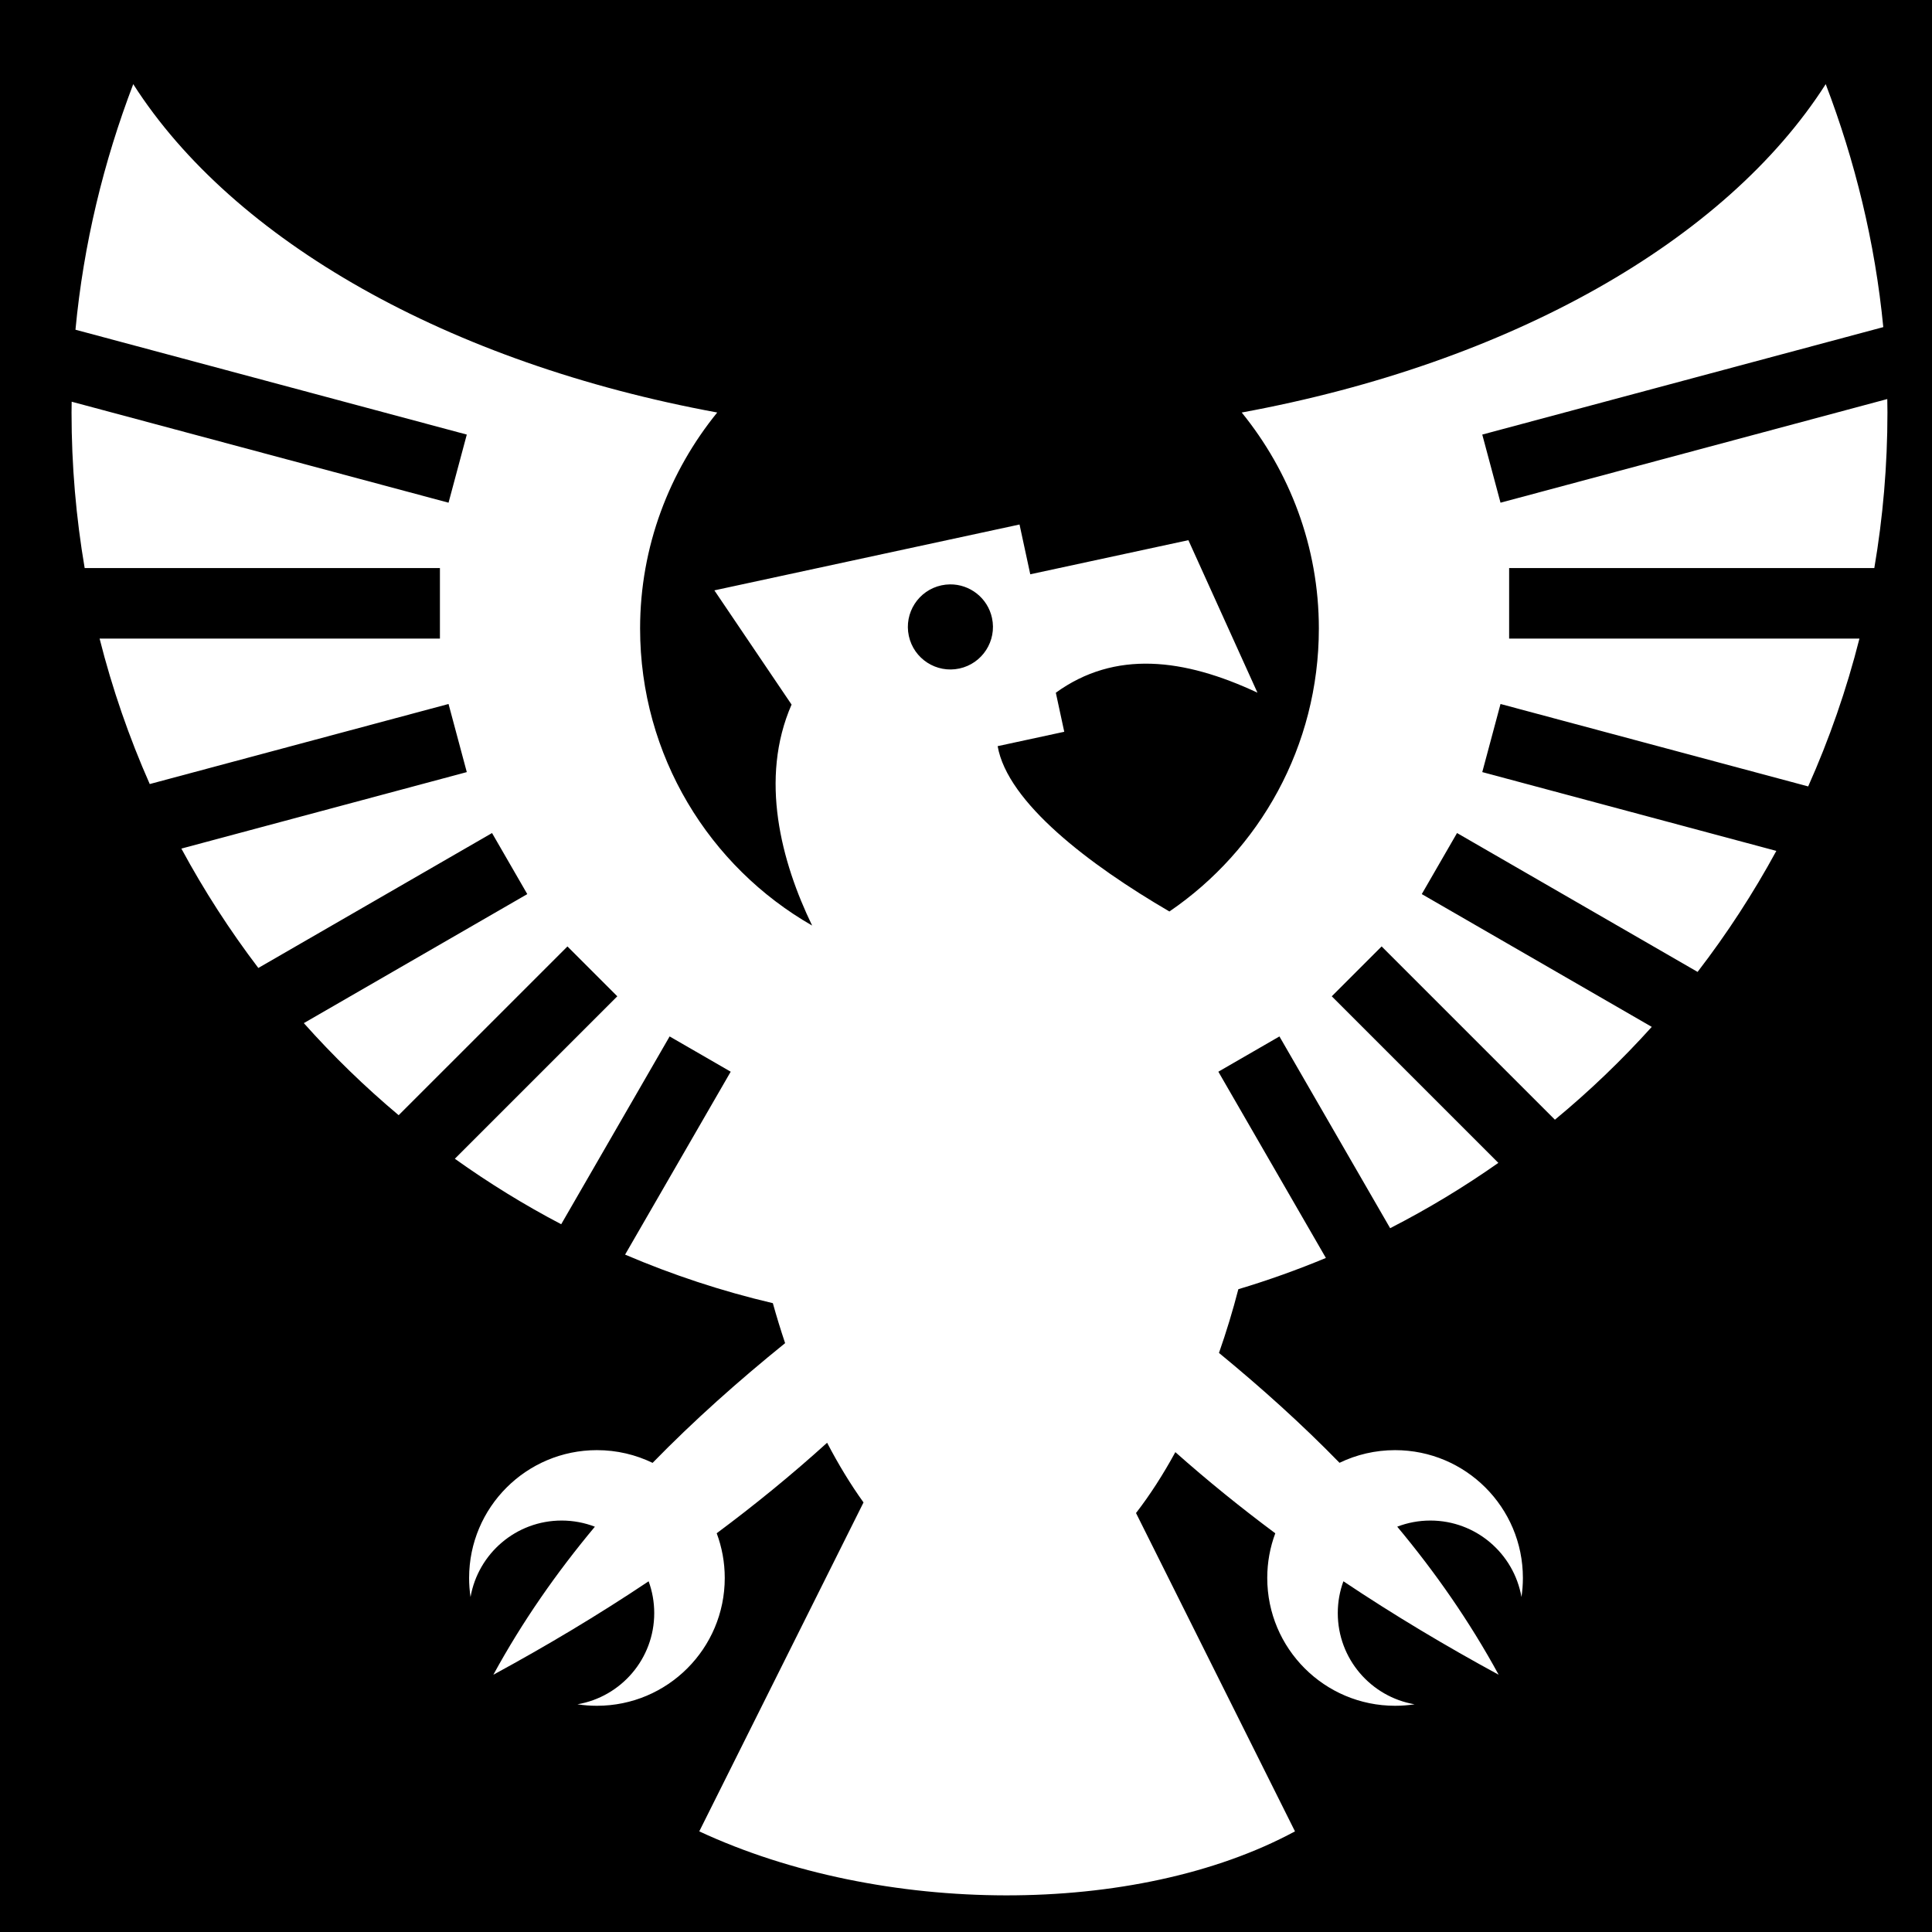
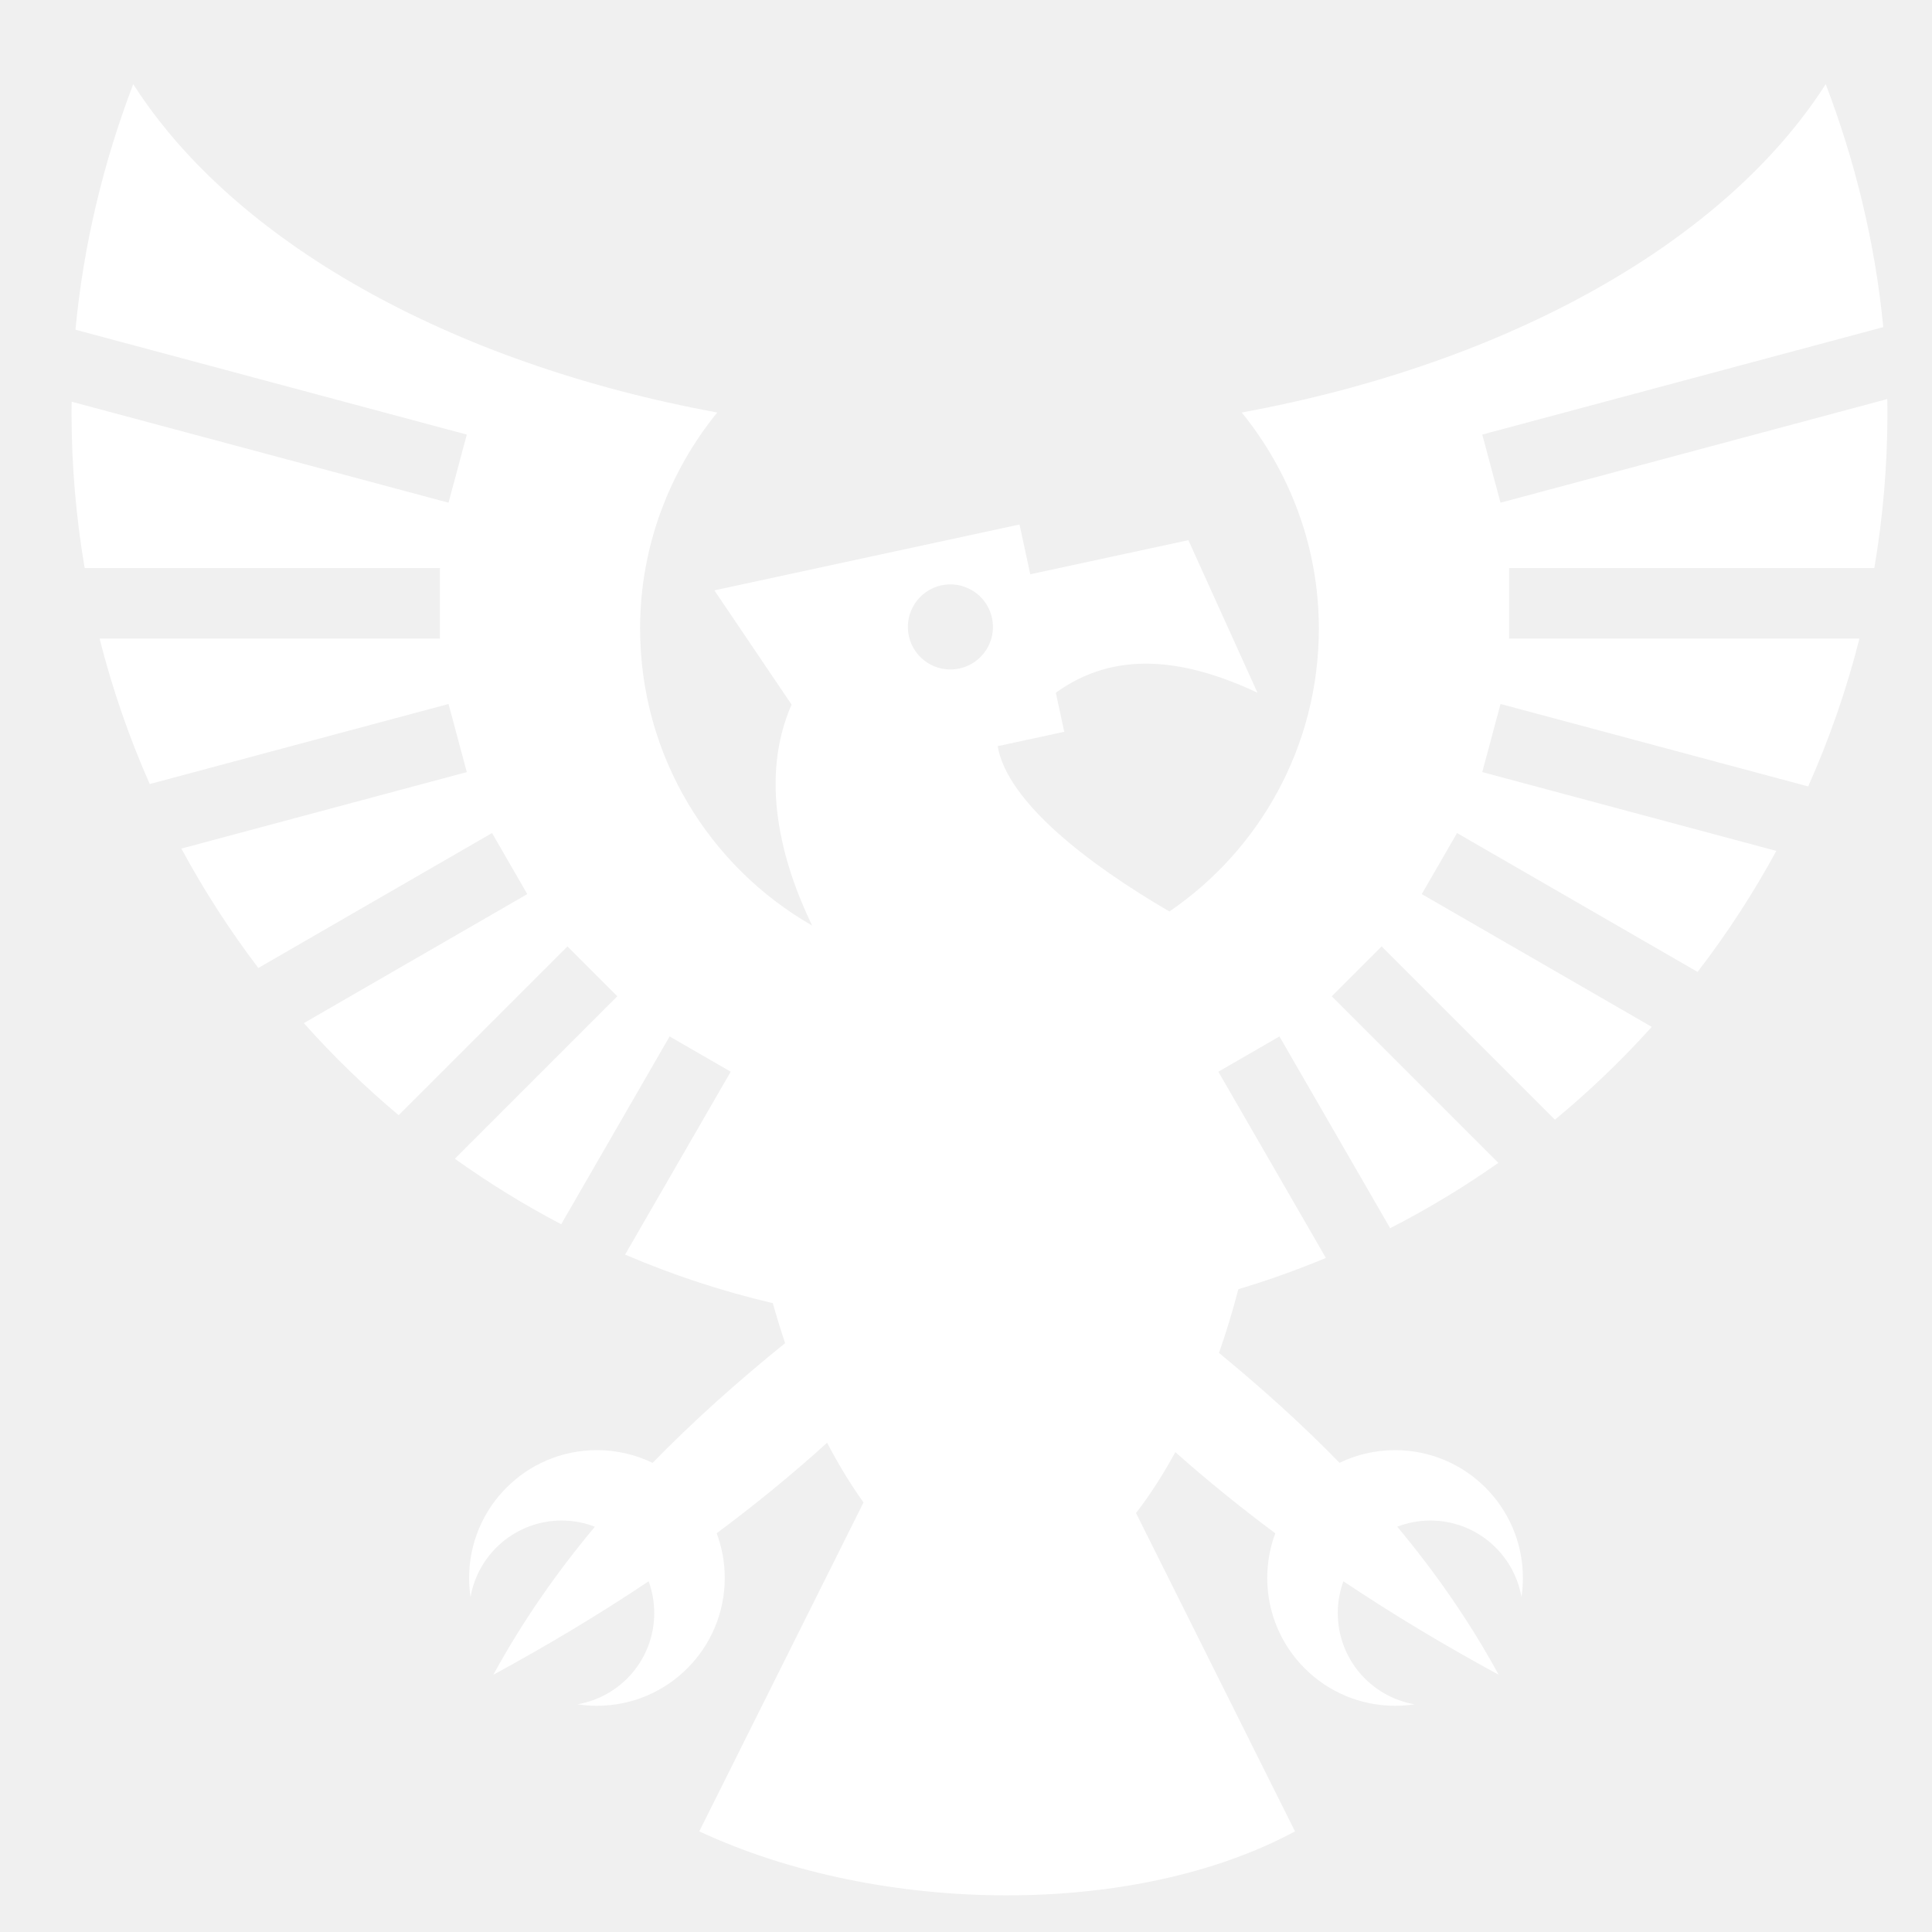
- <svg xmlns="http://www.w3.org/2000/svg" viewBox="0 0 512 512" style="height: 512px; width: 512px;">
-   <path d="M0 0h512v512H0z" fill="#000" />
-   <g class="" transform="translate(0,0)" style="touch-action: none;">
-     <path fill="#fff" d="M35.31 22.3C27.498 42.766 22.138 64.643 20 87.378l103.705 27.79-4.838 18.052-99.873-26.763c-.012.954-.035 1.905-.035 2.86 0 14.055 1.196 27.83 3.48 41.23h94.146v18.687H26.393c3.368 13.324 7.83 26.207 13.29 38.547l79.184-21.216 4.838 18.05-75.64 20.27c5.994 11.096 12.817 21.67 20.396 31.636l61.933-35.756 9.343 16.183-59.22 34.192c7.782 8.728 16.18 16.885 25.132 24.4l44.73-44.726 13.214 13.215-43.055 43.052c8.963 6.406 18.374 12.215 28.186 17.357l28.734-49.772 16.186 9.346-27.987 48.472c12.545 5.367 25.63 9.697 39.156 12.87.99 3.566 2.08 7.103 3.25 10.593-12.36 9.993-24.163 20.49-35.12 31.728-4.458-2.16-9.46-3.373-14.75-3.373-18.707 0-33.874 15.164-33.874 33.873 0 1.715.13 3.402.377 5.05 2.02-11.514 12.06-20.265 24.153-20.265 3.103 0 6.068.582 8.8 1.633-10.103 12.102-19.193 25.08-26.906 39.23 13.897-7.544 27.684-15.755 41.15-24.764.96 2.63 1.485 5.468 1.485 8.43 0 12.122-8.796 22.184-20.352 24.168 1.685.258 3.412.393 5.168.393 18.71 0 33.873-15.168 33.873-33.875 0-4.17-.757-8.16-2.134-11.848 10.033-7.467 19.823-15.43 29.26-23.984 2.978 5.705 6.203 11.034 9.65 15.818l-43.53 87.17c48.267 22.47 115.7 22.76 157.872 0l-42.13-84.36c3.722-4.81 7.21-10.25 10.426-16.14 8.577 7.617 17.428 14.77 26.483 21.508-1.375 3.685-2.13 7.67-2.13 11.836 0 18.707 15.165 33.873 33.874 33.873 1.758 0 3.486-.132 5.172-.39-11.56-1.983-20.355-12.045-20.355-24.168 0-2.964.525-5.805 1.49-8.435 13.464 9.006 27.247 17.223 41.143 24.767-7.71-14.148-16.78-27.136-26.877-39.238 2.726-1.045 5.682-1.623 8.775-1.623 12.09 0 22.13 8.75 24.15 20.262.246-1.647.377-3.332.377-5.047 0-18.71-15.166-33.873-33.875-33.873-5.275 0-10.268 1.205-14.72 3.355-10.007-10.27-20.74-19.908-31.946-29.12 1.938-5.52 3.658-11.18 5.132-16.886 7.91-2.368 15.65-5.14 23.2-8.283l-28.497-49.356 16.186-9.346 29.34 50.816c9.98-5.11 19.555-10.9 28.672-17.308l-44.146-44.147 13.215-13.216 45.926 45.922c9.145-7.557 17.72-15.785 25.666-24.6l-60.95-35.19 9.343-16.182 63.748 36.804c7.76-10.087 14.746-20.807 20.87-32.07l-77.93-20.883 4.837-18.05 81.534 21.847c5.588-12.533 10.157-25.625 13.584-39.178h-92.836v-18.687h96.777c2.282-13.4 3.48-27.174 3.48-41.23 0-1.19-.025-2.376-.044-3.563L397.652 133.22l-4.836-18.054L499.09 86.69c-2.18-22.49-7.52-44.13-15.254-64.39h-.004C457.315 63.81 400.24 96.234 329.068 109.32c12.67 15.603 20.442 35.52 20.442 57.233 0 31.196-15.723 58.718-39.604 75-21.27-12.407-42.907-28.878-45.52-43.814l17.653-3.81-2.235-10.352c15.67-11.335 33.936-9.138 53.433-.01l-18.302-40.414-41.903 9.04-2.846-13.188V139l-80.87 17.453 20.458 30.266c-8.595 19.678-2.717 41.68 5.45 58.56-27.204-15.57-45.592-44.998-45.592-78.73 0-21.713 7.772-41.63 20.44-57.232C118.904 96.234 61.83 63.81 35.312 22.3zm216.45 132.567c5.244-.056 9.98 3.573 11.13 8.9 1.312 6.085-2.557 12.084-8.644 13.397-6.087 1.313-12.085-2.556-13.398-8.643-1.314-6.085 2.556-12.086 8.642-13.4.76-.163 1.52-.245 2.27-.253z" />
+ <svg xmlns="http://www.w3.org/2000/svg" style="height: 512px; width: 512px;" viewBox="0 0 512 512">
+   <g class="" style="touch-action: none;" transform="translate(0,0)">
+     <path d="M35.31 22.3C27.498 42.766 22.138 64.643 20 87.378l103.705 27.79-4.838 18.052-99.873-26.763c-.012.954-.035 1.905-.035 2.86 0 14.055 1.196 27.83 3.48 41.23h94.146v18.687H26.393c3.368 13.324 7.83 26.207 13.29 38.547l79.184-21.216 4.838 18.05-75.64 20.27c5.994 11.096 12.817 21.67 20.396 31.636l61.933-35.756 9.343 16.183-59.22 34.192c7.782 8.728 16.18 16.885 25.132 24.4l44.73-44.726 13.214 13.215-43.055 43.052c8.963 6.406 18.374 12.215 28.186 17.357l28.734-49.772 16.186 9.346-27.987 48.472c12.545 5.367 25.63 9.697 39.156 12.87.99 3.566 2.08 7.103 3.25 10.593-12.36 9.993-24.163 20.49-35.12 31.728-4.458-2.16-9.46-3.373-14.75-3.373-18.707 0-33.874 15.164-33.874 33.873 0 1.715.13 3.402.377 5.05 2.02-11.514 12.06-20.265 24.153-20.265 3.103 0 6.068.582 8.8 1.633-10.103 12.102-19.193 25.08-26.906 39.23 13.897-7.544 27.684-15.755 41.15-24.764.96 2.63 1.485 5.468 1.485 8.43 0 12.122-8.796 22.184-20.352 24.168 1.685.258 3.412.393 5.168.393 18.71 0 33.873-15.168 33.873-33.875 0-4.17-.757-8.16-2.134-11.848 10.033-7.467 19.823-15.43 29.26-23.984 2.978 5.705 6.203 11.034 9.65 15.818l-43.53 87.17c48.267 22.47 115.7 22.76 157.872 0l-42.13-84.36c3.722-4.81 7.21-10.25 10.426-16.14 8.577 7.617 17.428 14.77 26.483 21.508-1.375 3.685-2.13 7.67-2.13 11.836 0 18.707 15.165 33.873 33.874 33.873 1.758 0 3.486-.132 5.172-.39-11.56-1.983-20.355-12.045-20.355-24.168 0-2.964.525-5.805 1.49-8.435 13.464 9.006 27.247 17.223 41.143 24.767-7.71-14.148-16.78-27.136-26.877-39.238 2.726-1.045 5.682-1.623 8.775-1.623 12.09 0 22.13 8.75 24.15 20.262.246-1.647.377-3.332.377-5.047 0-18.71-15.166-33.873-33.875-33.873-5.275 0-10.268 1.205-14.72 3.355-10.007-10.27-20.74-19.908-31.946-29.12 1.938-5.52 3.658-11.18 5.132-16.886 7.91-2.368 15.65-5.14 23.2-8.283l-28.497-49.356 16.186-9.346 29.34 50.816c9.98-5.11 19.555-10.9 28.672-17.308l-44.146-44.147 13.215-13.216 45.926 45.922c9.145-7.557 17.72-15.785 25.666-24.6l-60.95-35.19 9.343-16.182 63.748 36.804c7.76-10.087 14.746-20.807 20.87-32.07l-77.93-20.883 4.837-18.05 81.534 21.847c5.588-12.533 10.157-25.625 13.584-39.178h-92.836v-18.687h96.777c2.282-13.4 3.48-27.174 3.48-41.23 0-1.19-.025-2.376-.044-3.563L397.652 133.22l-4.836-18.054L499.09 86.69c-2.18-22.49-7.52-44.13-15.254-64.39h-.004C457.315 63.81 400.24 96.234 329.068 109.32c12.67 15.603 20.442 35.52 20.442 57.233 0 31.196-15.723 58.718-39.604 75-21.27-12.407-42.907-28.878-45.52-43.814l17.653-3.81-2.235-10.352c15.67-11.335 33.936-9.138 53.433-.01l-18.302-40.414-41.903 9.04-2.846-13.188V139l-80.87 17.453 20.458 30.266c-8.595 19.678-2.717 41.68 5.45 58.56-27.204-15.57-45.592-44.998-45.592-78.73 0-21.713 7.772-41.63 20.44-57.232C118.904 96.234 61.83 63.81 35.312 22.3zm216.45 132.567c5.244-.056 9.98 3.573 11.13 8.9 1.312 6.085-2.557 12.084-8.644 13.397-6.087 1.313-12.085-2.556-13.398-8.643-1.314-6.085 2.556-12.086 8.642-13.4.76-.163 1.52-.245 2.27-.253z" fill="#fff" />
  </g>
</svg>
